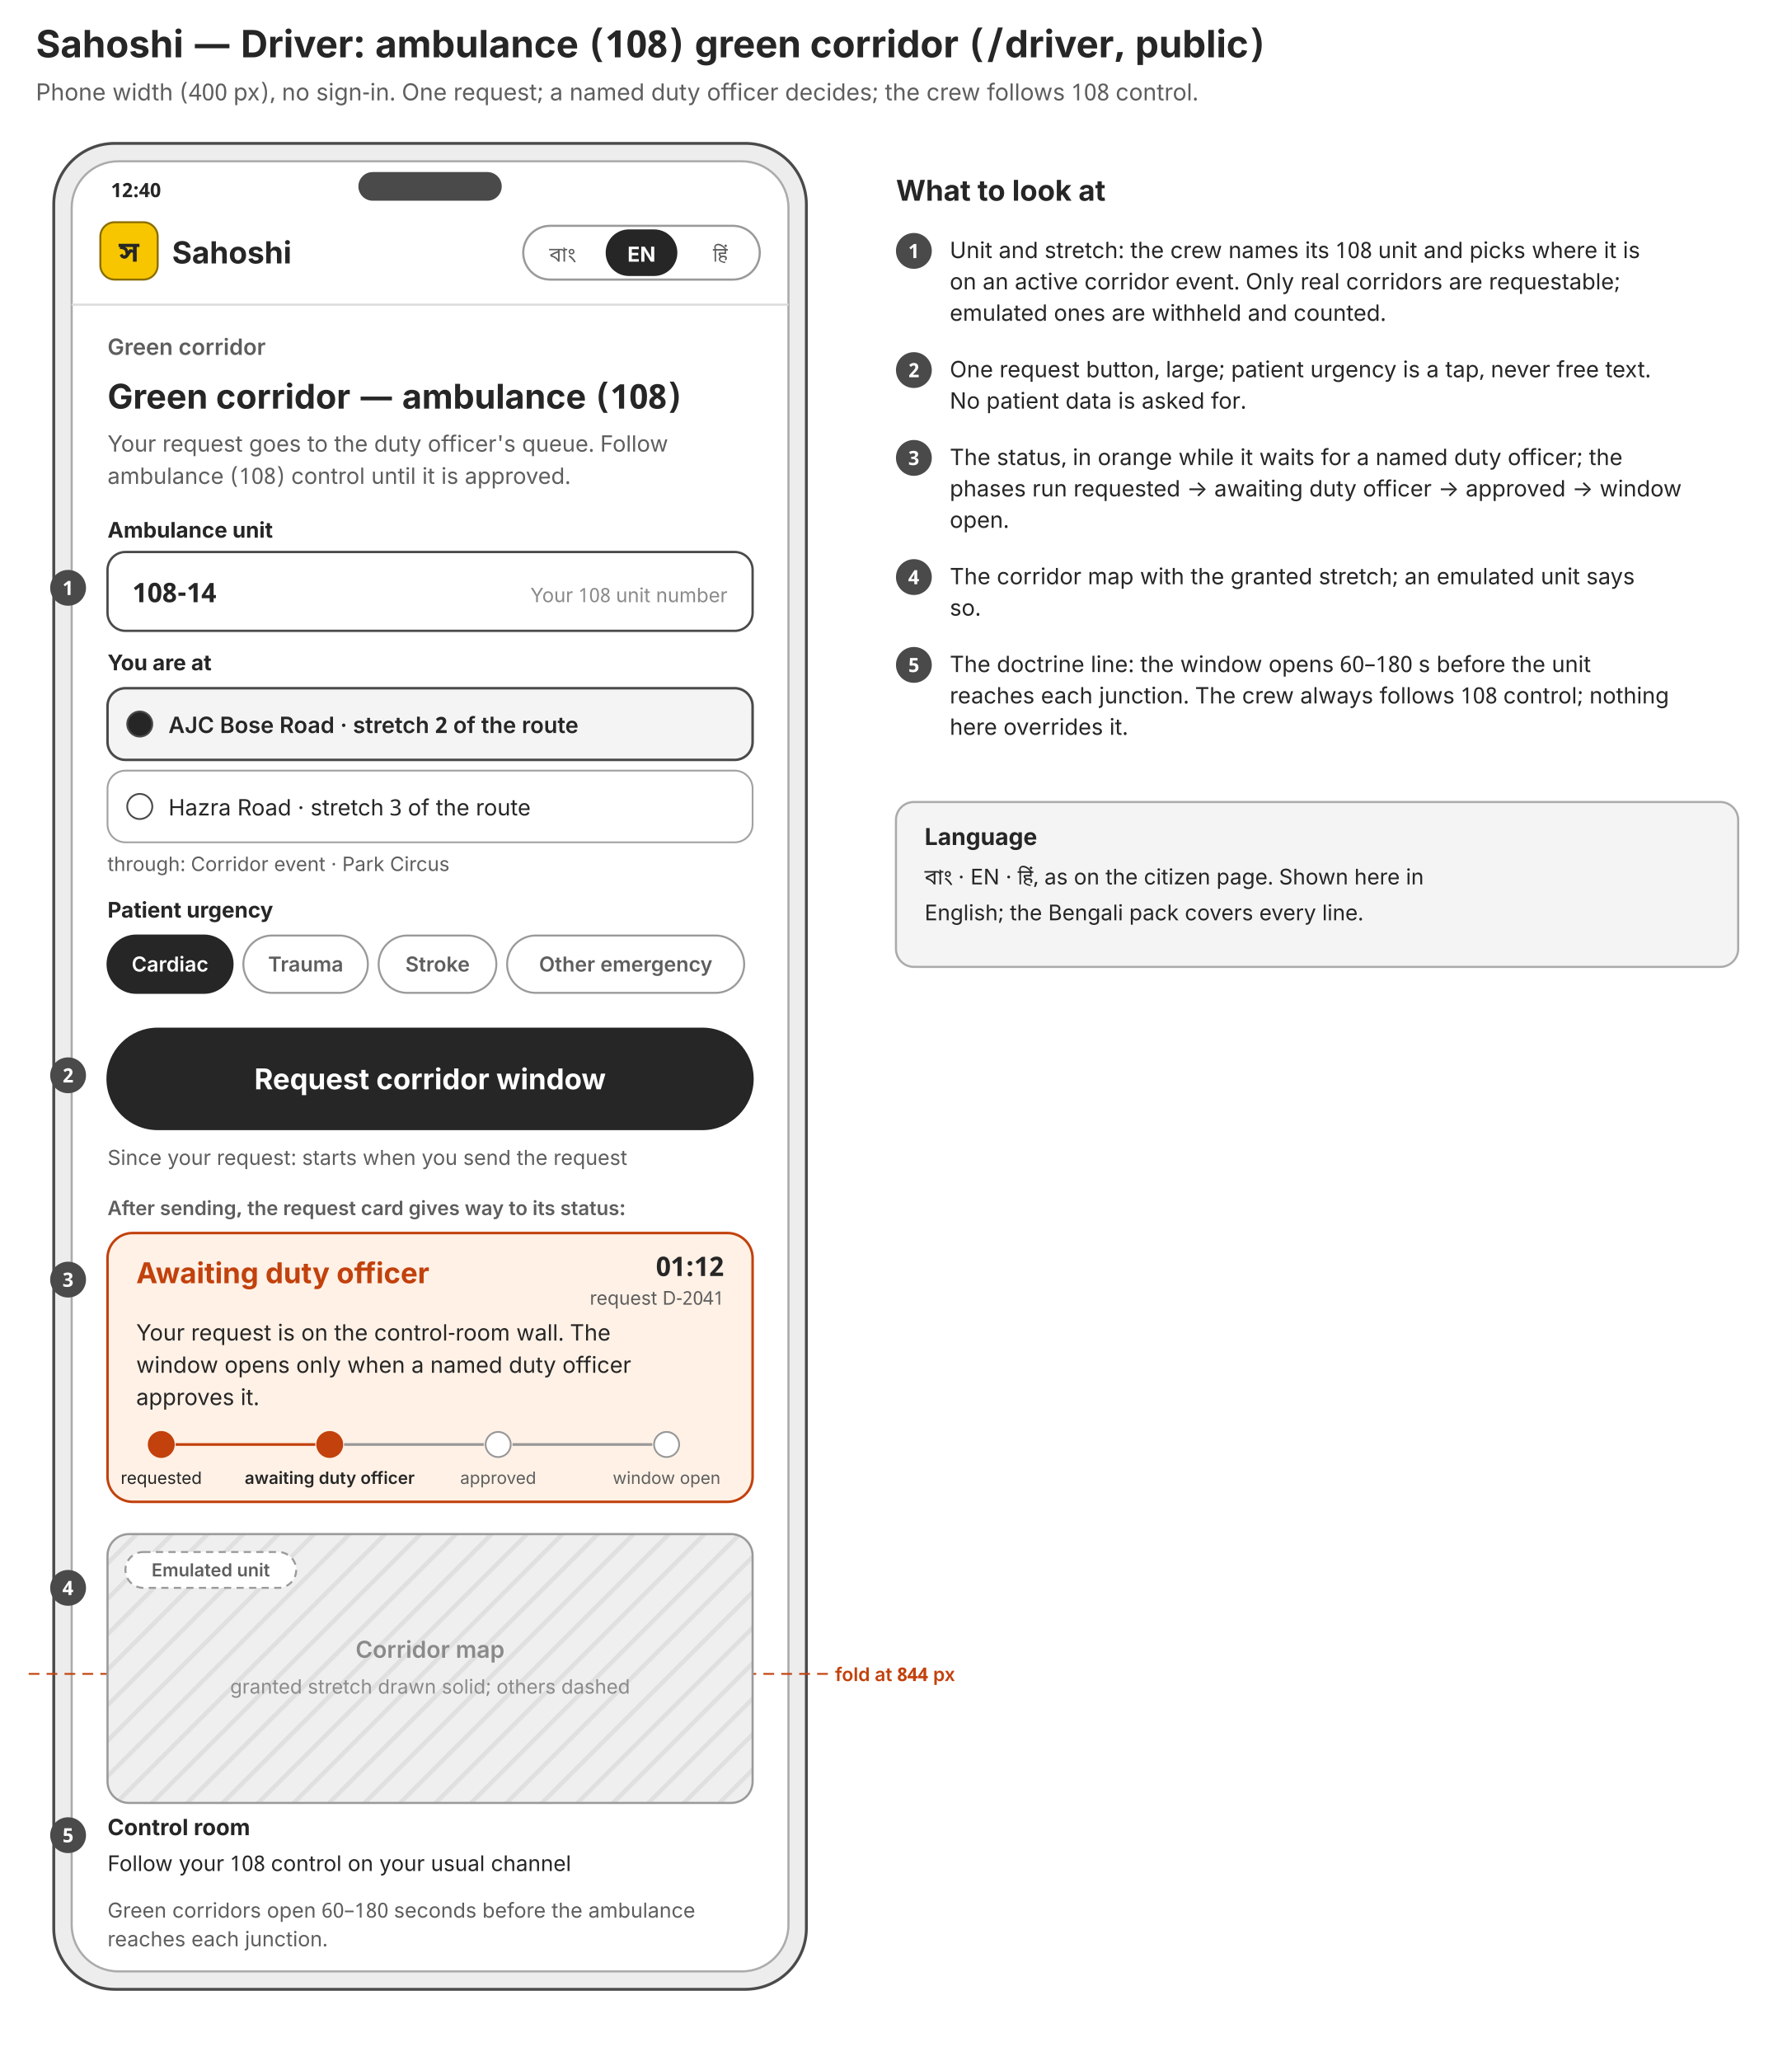
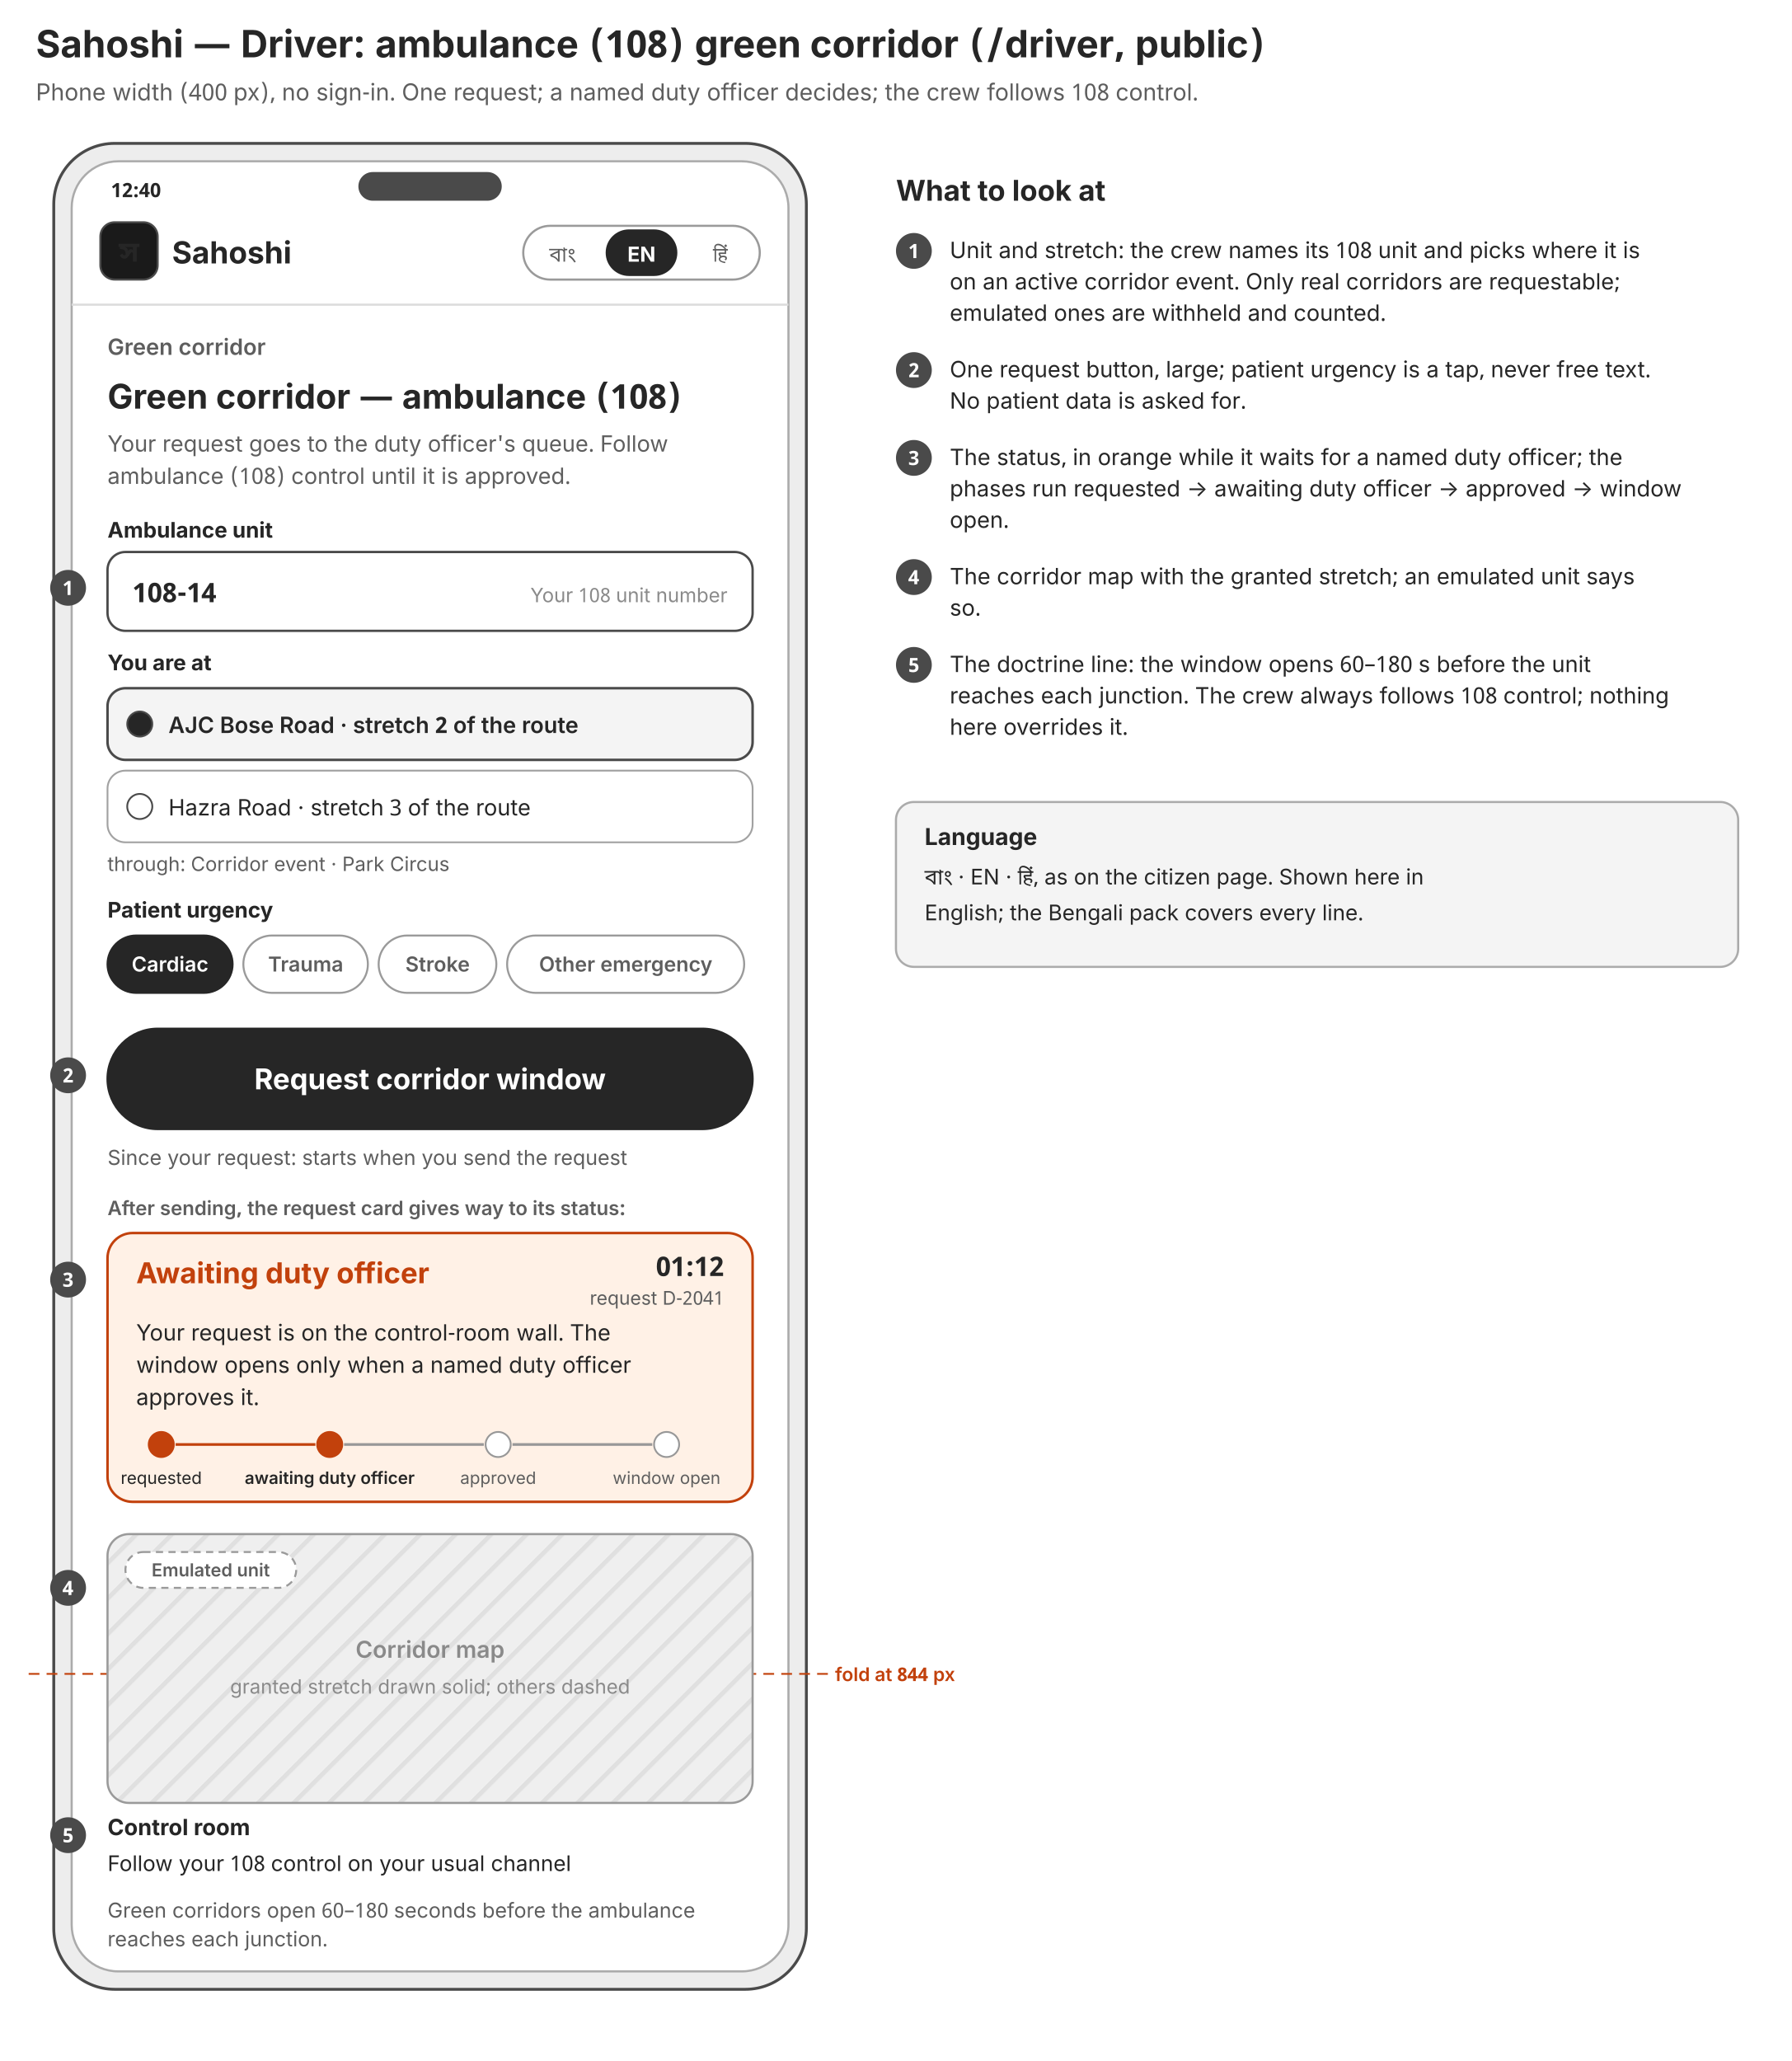
<svg xmlns="http://www.w3.org/2000/svg" viewBox="0 0 1000 1150" width="1000" height="1150" font-family="'Noto Sans Bengali', Inter, system-ui, sans-serif" role="img" aria-label="Sahoshi — Driver: ambulance (108) green corridor (/driver, public) — low-fidelity wireframe">
  <defs>
    <pattern id="hatch" width="14" height="14" patternUnits="userSpaceOnUse" patternTransform="rotate(45)">
      <rect width="14" height="14" fill="#EFEFEF" />
      <line x1="0" y1="0" x2="0" y2="14" stroke="#E0E0E0" stroke-width="5" />
    </pattern>
    <pattern id="hatchband" width="8" height="8" patternUnits="userSpaceOnUse" patternTransform="rotate(45)">
      <rect width="8" height="8" fill="#E4E4E4" />
      <line x1="0" y1="0" x2="0" y2="8" stroke="#CFCFCF" stroke-width="3" />
    </pattern>
  </defs>
  <rect width="1000" height="1150" fill="#FFFFFF" />
  <text x="20" y="32" font-size="21" font-weight="700" fill="#262626">Sahoshi — Driver: ambulance (108) green corridor (/driver, public)</text>
  <text x="20" y="56" font-size="13" font-weight="400" fill="#5E5E5E">Phone width (400 px), no sign-in. One request; a named duty officer decides; the crew follows 108 control.</text>
  <rect x="30" y="80" width="420" height="1030" rx="34" fill="#EDEDED" stroke="#4A4A4A" stroke-width="1.6" />
  <rect x="40" y="90" width="400" height="1010" rx="26" fill="#FFFFFF" stroke="#ABABAB" stroke-width="1.2" />
  <text x="62" y="110" font-size="11" font-weight="650" fill="#262626">12:40</text>
  <rect x="200" y="96" width="80" height="16" rx="8" fill="#4A4A4A" />
  <line x1="16" y1="934" x2="464" y2="934" stroke="#C2410C" stroke-width="1" stroke-dasharray="6 4" />
  <text x="466" y="938" font-size="10.5" font-weight="600" fill="#C2410C">fold at 844 px</text>
-   <rect x="56" y="124" width="32" height="32" rx="8" fill="#F7C600" stroke="#8A6D00" stroke-width="1.1" />
+   <rect x="56" y="124" width="32" height="32" rx="8" fill="#1A1A1A" stroke="#4A4A4A" stroke-width="1.1" />
  <text x="72" y="146" font-size="16" font-weight="700" text-anchor="middle" fill="#262626">স</text>
  <text x="96" y="147" font-size="17" font-weight="700" fill="#262626">Sahoshi</text>
  <rect x="292" y="126" width="132" height="30" rx="15" fill="#FFFFFF" stroke="#9A9A9A" stroke-width="1.2" />
  <text x="314" y="146" font-size="11.5" font-weight="500" text-anchor="middle" fill="#5E5E5E">বাং</text>
  <rect x="338" y="128" width="40" height="26" rx="13" fill="#262626" />
  <text x="358" y="146" font-size="11.5" font-weight="700" text-anchor="middle" fill="#FFFFFF">EN</text>
  <text x="402" y="146" font-size="11.5" font-weight="500" text-anchor="middle" fill="#5E5E5E">हिं</text>
  <line x1="40" y1="170" x2="440" y2="170" stroke="#DCDCDC" stroke-width="1.2" />
  <text x="60" y="198" font-size="12.5" font-weight="600" fill="#5E5E5E">Green corridor</text>
  <text x="60" y="228" font-size="19" font-weight="700" fill="#262626">Green corridor — ambulance (108)</text>
  <text x="60" y="252" font-size="12.5" font-weight="400" fill="#5E5E5E">Your request goes to the duty officer's queue. Follow</text>
  <text x="60" y="270" font-size="12.5" font-weight="400" fill="#5E5E5E">ambulance (108) control until it is approved.</text>
  <text x="60" y="300" font-size="12" font-weight="650" fill="#262626">Ambulance unit</text>
  <rect x="60" y="308" width="360" height="44" rx="10" fill="#FFFFFF" stroke="#4A4A4A" stroke-width="1.3" />
  <text x="74" y="336" font-size="15" font-weight="650" fill="#262626">108-14</text>
  <text x="406" y="336" font-size="11" font-weight="400" text-anchor="end" fill="#8A8A8A">Your 108 unit number</text>
  <text x="60" y="374" font-size="12" font-weight="650" fill="#262626">You are at</text>
  <rect x="60" y="384" width="360" height="40" rx="10" fill="#F4F4F4" stroke="#4A4A4A" stroke-width="1.4" />
  <circle cx="78" cy="404" r="7" fill="#262626" stroke="#4A4A4A" stroke-width="1" />
  <text x="94" y="409" font-size="12.5" font-weight="600" fill="#262626">AJC Bose Road · stretch 2 of the route</text>
  <rect x="60" y="430" width="360" height="40" rx="10" fill="#FFFFFF" stroke="#A2A2A2" stroke-width="1" />
  <circle cx="78" cy="450" r="7" fill="#FFFFFF" stroke="#4A4A4A" stroke-width="1" />
  <text x="94" y="455" font-size="12.5" font-weight="400" fill="#262626">Hazra Road · stretch 3 of the route</text>
  <text x="60" y="486" font-size="11" font-weight="400" fill="#5E5E5E">through: Corridor event · Park Circus</text>
  <text x="60" y="512" font-size="12" font-weight="650" fill="#262626">Patient urgency</text>
  <rect x="60" y="522" width="69.8" height="32" rx="16" fill="#262626" stroke="#262626" stroke-width="1.1" />
  <text x="94.9" y="542.1" font-size="11.5" font-weight="600" text-anchor="middle" fill="#FFFFFF">Cardiac</text>
  <rect x="135.8" y="522" width="69.5" height="32" rx="16" fill="#FFFFFF" stroke="#9A9A9A" stroke-width="1.1" />
  <text x="170.6" y="542.1" font-size="11.5" font-weight="600" text-anchor="middle" fill="#5E5E5E">Trauma</text>
  <rect x="211.3" y="522" width="65.7" height="32" rx="16" fill="#FFFFFF" stroke="#9A9A9A" stroke-width="1.1" />
  <text x="244.2" y="542.1" font-size="11.5" font-weight="600" text-anchor="middle" fill="#5E5E5E">Stroke</text>
  <rect x="283" y="522" width="132.3" height="32" rx="16" fill="#FFFFFF" stroke="#9A9A9A" stroke-width="1.1" />
  <text x="349.2" y="542.1" font-size="11.5" font-weight="600" text-anchor="middle" fill="#5E5E5E">Other emergency</text>
  <rect x="60" y="574" width="360" height="56" rx="28" fill="#262626" stroke="#262626" stroke-width="1.2" />
  <text x="240" y="607.8" font-size="16" font-weight="650" text-anchor="middle" fill="#FFFFFF">Request corridor window</text>
  <text x="60" y="650" font-size="11.5" font-weight="400" fill="#5E5E5E">Since your request: starts when you send the request</text>
  <text x="60" y="678" font-size="11" font-weight="600" fill="#5E5E5E">After sending, the request card gives way to its status:</text>
  <rect x="60" y="688" width="360" height="150" rx="14" fill="#FFF1E6" stroke="#C2410C" stroke-width="1.4" />
  <text x="76" y="716" font-size="16" font-weight="700" fill="#C2410C">Awaiting duty officer</text>
  <text x="404" y="712" font-size="15" font-weight="700" text-anchor="end" fill="#262626">01:12</text>
  <text x="404" y="728" font-size="10.5" font-weight="400" text-anchor="end" fill="#5E5E5E">request D-2041</text>
  <text x="76" y="748" font-size="12.5" font-weight="400" fill="#262626">Your request is on the control-room wall. The</text>
  <text x="76" y="766" font-size="12.5" font-weight="400" fill="#262626">window opens only when a named duty officer</text>
  <text x="76" y="784" font-size="12.5" font-weight="400" fill="#262626">approves it.</text>
  <circle cx="90" cy="806" r="7" fill="#C2410C" stroke="#C2410C" stroke-width="1" />
  <line x1="98" y1="806" x2="176" y2="806" stroke="#C2410C" stroke-width="1.5" />
  <text x="90" y="828" font-size="9.5" font-weight="400" text-anchor="middle" fill="#262626">requested</text>
  <circle cx="184" cy="806" r="7" fill="#C2410C" stroke="#C2410C" stroke-width="1" />
  <line x1="192" y1="806" x2="270" y2="806" stroke="#989898" stroke-width="1.5" />
  <text x="184" y="828" font-size="9.5" font-weight="600" text-anchor="middle" fill="#262626">awaiting duty officer</text>
  <circle cx="278" cy="806" r="7" fill="#FFFFFF" stroke="#989898" stroke-width="1" />
  <line x1="286" y1="806" x2="364" y2="806" stroke="#989898" stroke-width="1.5" />
  <text x="278" y="828" font-size="9.5" font-weight="400" text-anchor="middle" fill="#5E5E5E">approved</text>
  <circle cx="372" cy="806" r="7" fill="#FFFFFF" stroke="#989898" stroke-width="1" />
  <text x="372" y="828" font-size="9.5" font-weight="400" text-anchor="middle" fill="#5E5E5E">window open</text>
  <rect x="60" y="856" width="360" height="150" rx="12" fill="url(#hatch)" stroke="#9A9A9A" stroke-width="1.2" />
  <text x="240" y="925" font-size="13" font-weight="600" text-anchor="middle" fill="#8A8A8A">Corridor map</text>
  <text x="240" y="945" font-size="11" font-weight="400" text-anchor="middle" fill="#8A8A8A">granted stretch drawn solid; others dashed</text>
  <rect x="70" y="866" width="95.3" height="20" rx="10" fill="#FFFFFF" stroke="#9A9A9A" stroke-width="1.1" stroke-dasharray="4 3" />
  <text x="117.6" y="879.6" font-size="10" font-weight="600" text-anchor="middle" fill="#5E5E5E">Emulated unit</text>
  <text x="60" y="1024" font-size="12.5" font-weight="650" fill="#262626">Control room</text>
  <text x="60" y="1044" font-size="12" font-weight="400" fill="#262626">Follow your 108 control on your usual channel</text>
  <text x="60" y="1070" font-size="11.5" font-weight="400" fill="#5E5E5E">Green corridors open 60–180 seconds before the ambulance</text>
  <text x="60" y="1086" font-size="11.5" font-weight="400" fill="#5E5E5E">reaches each junction.</text>
  <text x="500" y="112" font-size="16" font-weight="700" fill="#262626">What to look at</text>
  <circle cx="510" cy="140" r="10" fill="#4A4A4A" />
  <text x="510" y="144" font-size="11" font-weight="700" text-anchor="middle" fill="#FFFFFF">1</text>
  <text x="530" y="144" font-size="12.5" font-weight="400" fill="#262626">Unit and stretch: the crew names its 108 unit and picks where it is</text>
  <text x="530" y="161.5" font-size="12.5" font-weight="400" fill="#262626">on an active corridor event. Only real corridors are requestable;</text>
  <text x="530" y="179" font-size="12.5" font-weight="400" fill="#262626">emulated ones are withheld and counted.</text>
  <circle cx="510" cy="206.5" r="10" fill="#4A4A4A" />
  <text x="510" y="210.5" font-size="11" font-weight="700" text-anchor="middle" fill="#FFFFFF">2</text>
  <text x="530" y="210.5" font-size="12.5" font-weight="400" fill="#262626">One request button, large; patient urgency is a tap, never free text.</text>
  <text x="530" y="228" font-size="12.5" font-weight="400" fill="#262626">No patient data is asked for.</text>
  <circle cx="510" cy="255.5" r="10" fill="#4A4A4A" />
  <text x="510" y="259.5" font-size="11" font-weight="700" text-anchor="middle" fill="#FFFFFF">3</text>
  <text x="530" y="259.5" font-size="12.5" font-weight="400" fill="#262626">The status, in orange while it waits for a named duty officer; the</text>
  <text x="530" y="277" font-size="12.5" font-weight="400" fill="#262626">phases run requested → awaiting duty officer → approved → window</text>
  <text x="530" y="294.5" font-size="12.5" font-weight="400" fill="#262626">open.</text>
  <circle cx="510" cy="322" r="10" fill="#4A4A4A" />
  <text x="510" y="326" font-size="11" font-weight="700" text-anchor="middle" fill="#FFFFFF">4</text>
  <text x="530" y="326" font-size="12.5" font-weight="400" fill="#262626">The corridor map with the granted stretch; an emulated unit says</text>
  <text x="530" y="343.5" font-size="12.5" font-weight="400" fill="#262626">so.</text>
  <circle cx="510" cy="371" r="10" fill="#4A4A4A" />
  <text x="510" y="375" font-size="11" font-weight="700" text-anchor="middle" fill="#FFFFFF">5</text>
  <text x="530" y="375" font-size="12.5" font-weight="400" fill="#262626">The doctrine line: the window opens 60–180 s before the unit</text>
  <text x="530" y="392.5" font-size="12.5" font-weight="400" fill="#262626">reaches each junction. The crew always follows 108 control; nothing</text>
  <text x="530" y="410" font-size="12.5" font-weight="400" fill="#262626">here overrides it.</text>
  <circle cx="38" cy="328" r="10" fill="#4A4A4A" />
  <text x="38" y="332" font-size="11" font-weight="700" text-anchor="middle" fill="#FFFFFF">1</text>
  <circle cx="38" cy="600" r="10" fill="#4A4A4A" />
  <text x="38" y="604" font-size="11" font-weight="700" text-anchor="middle" fill="#FFFFFF">2</text>
  <circle cx="38" cy="714" r="10" fill="#4A4A4A" />
  <text x="38" y="718" font-size="11" font-weight="700" text-anchor="middle" fill="#FFFFFF">3</text>
  <circle cx="38" cy="886" r="10" fill="#4A4A4A" />
  <text x="38" y="890" font-size="11" font-weight="700" text-anchor="middle" fill="#FFFFFF">4</text>
  <circle cx="38" cy="1024" r="10" fill="#4A4A4A" />
  <text x="38" y="1028" font-size="11" font-weight="700" text-anchor="middle" fill="#FFFFFF">5</text>
  <rect x="500" y="447.5" width="470" height="92" rx="10" fill="#F4F4F4" stroke="#ABABAB" stroke-width="1.2" />
  <text x="516" y="471.5" font-size="13" font-weight="650" fill="#262626">Language</text>
  <text x="516" y="493.5" font-size="12" font-weight="400" fill="#262626">বাং · EN · हिं, as on the citizen page. Shown here in</text>
  <text x="516" y="513.5" font-size="12" font-weight="400" fill="#262626">English; the Bengali pack covers every line.</text>
</svg>
